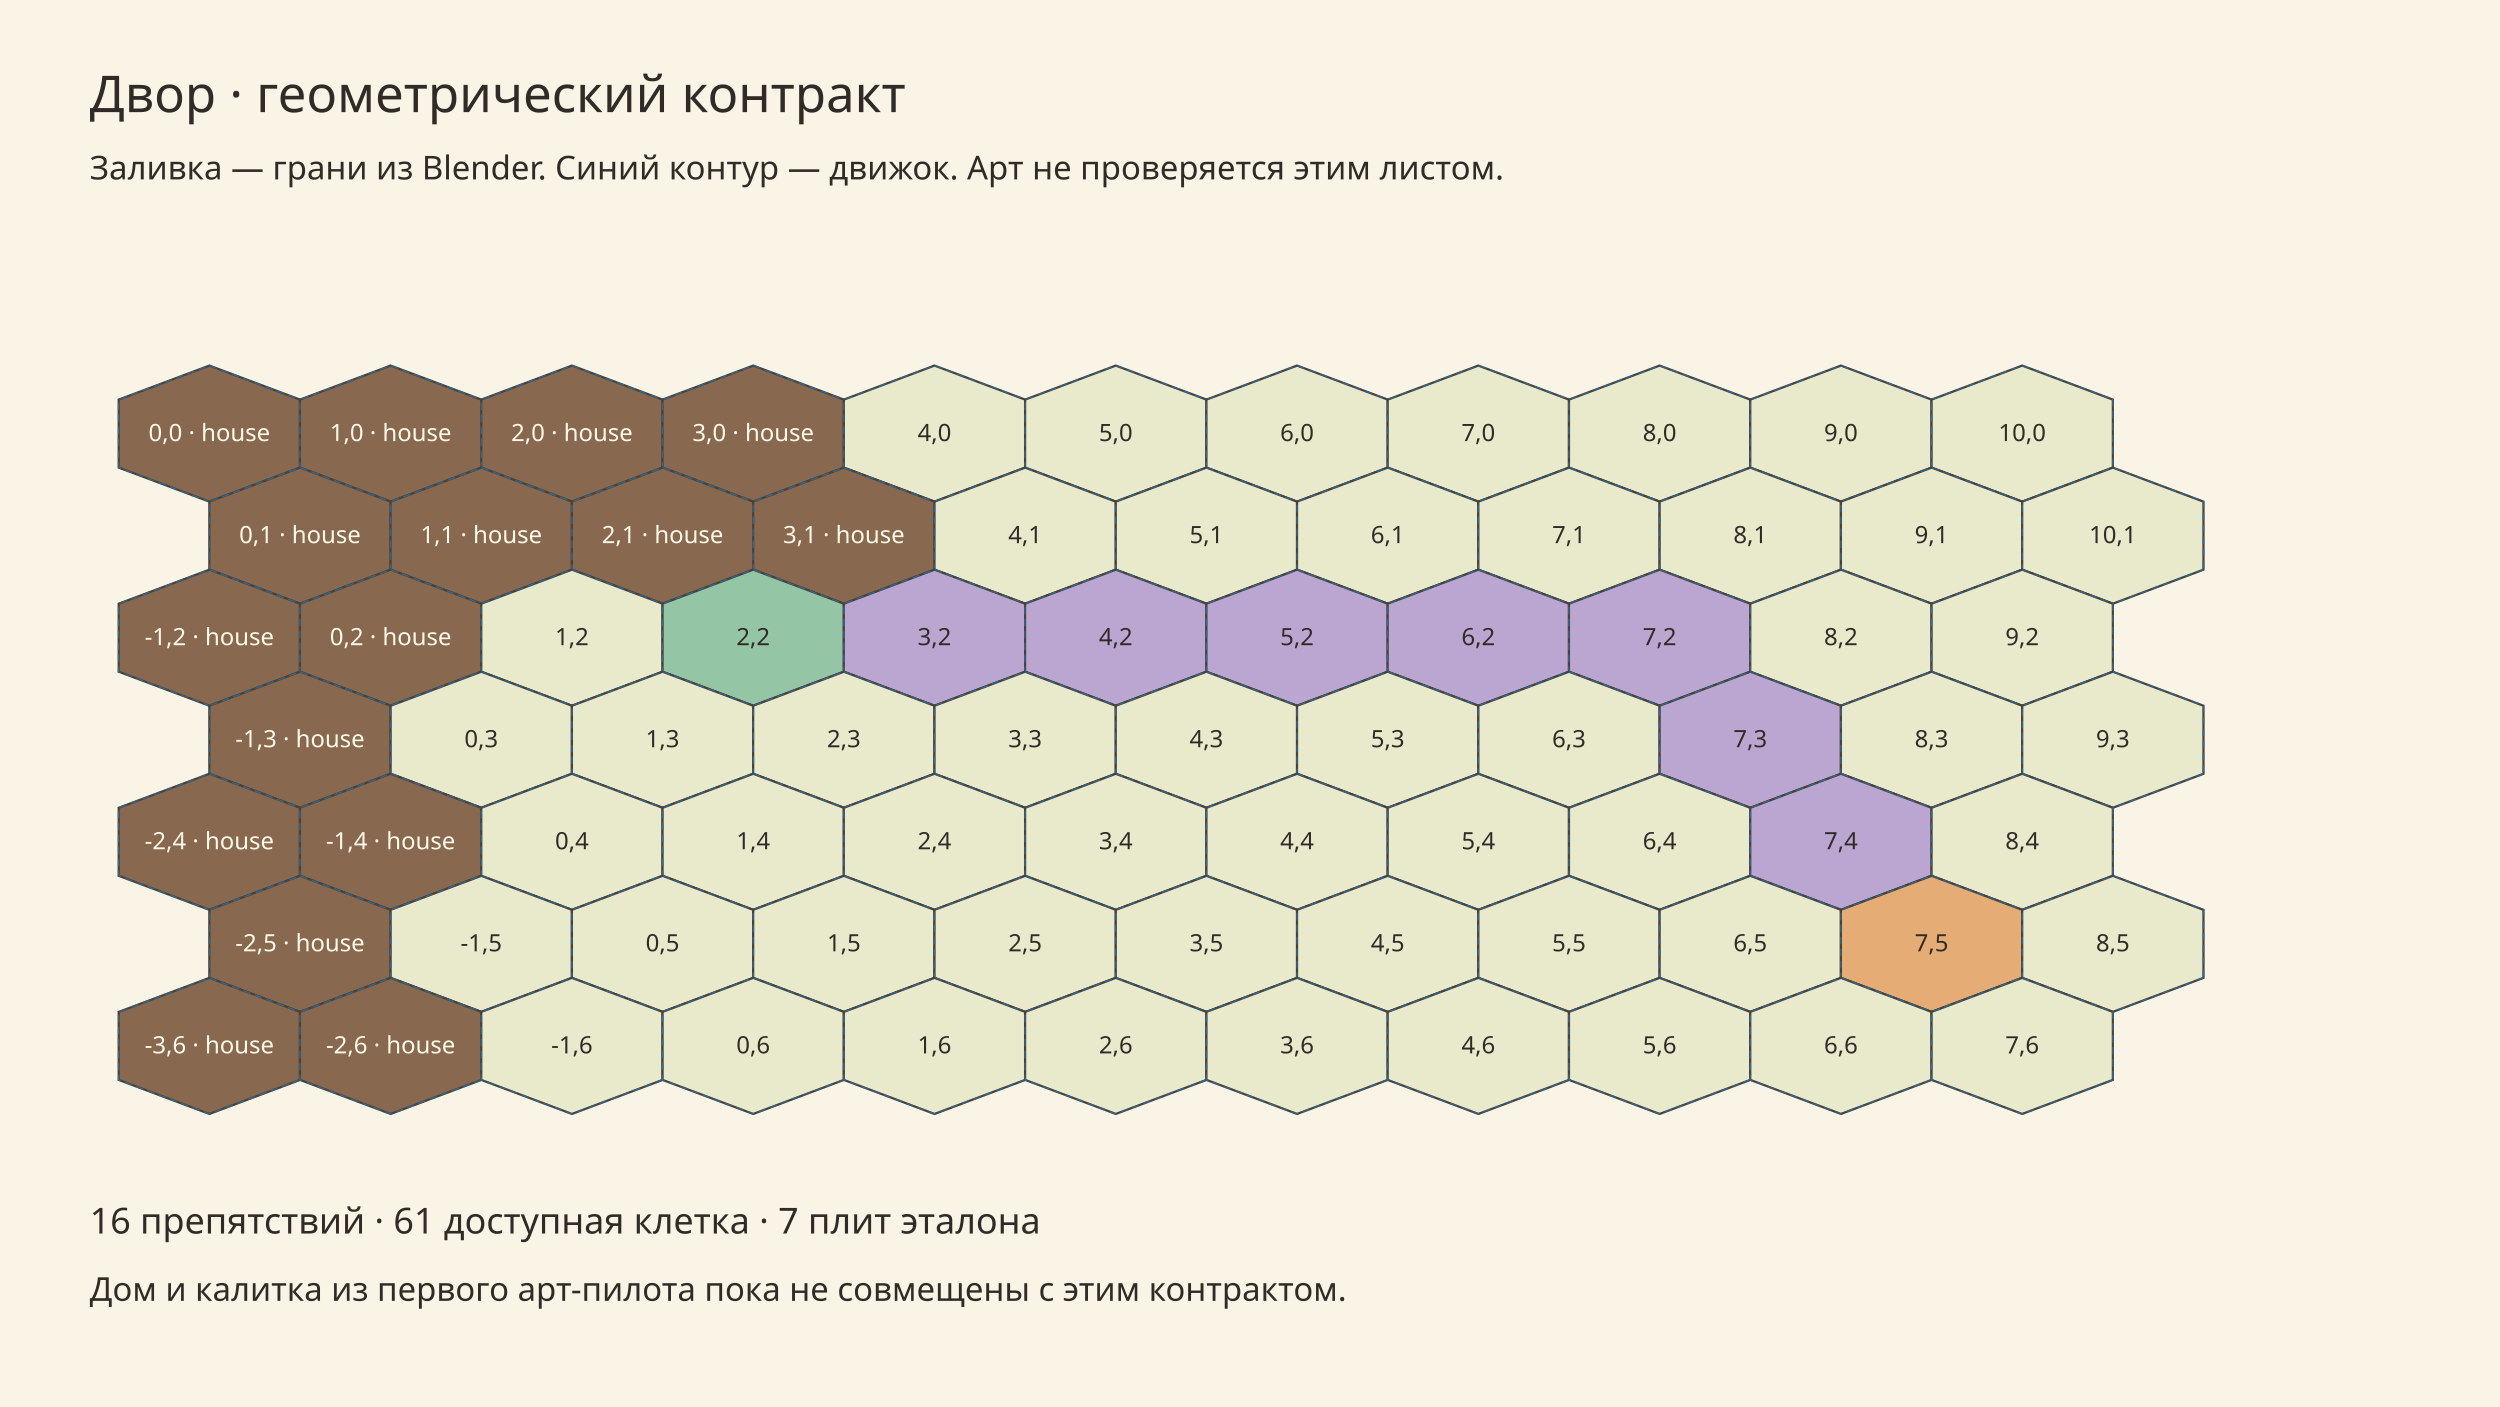
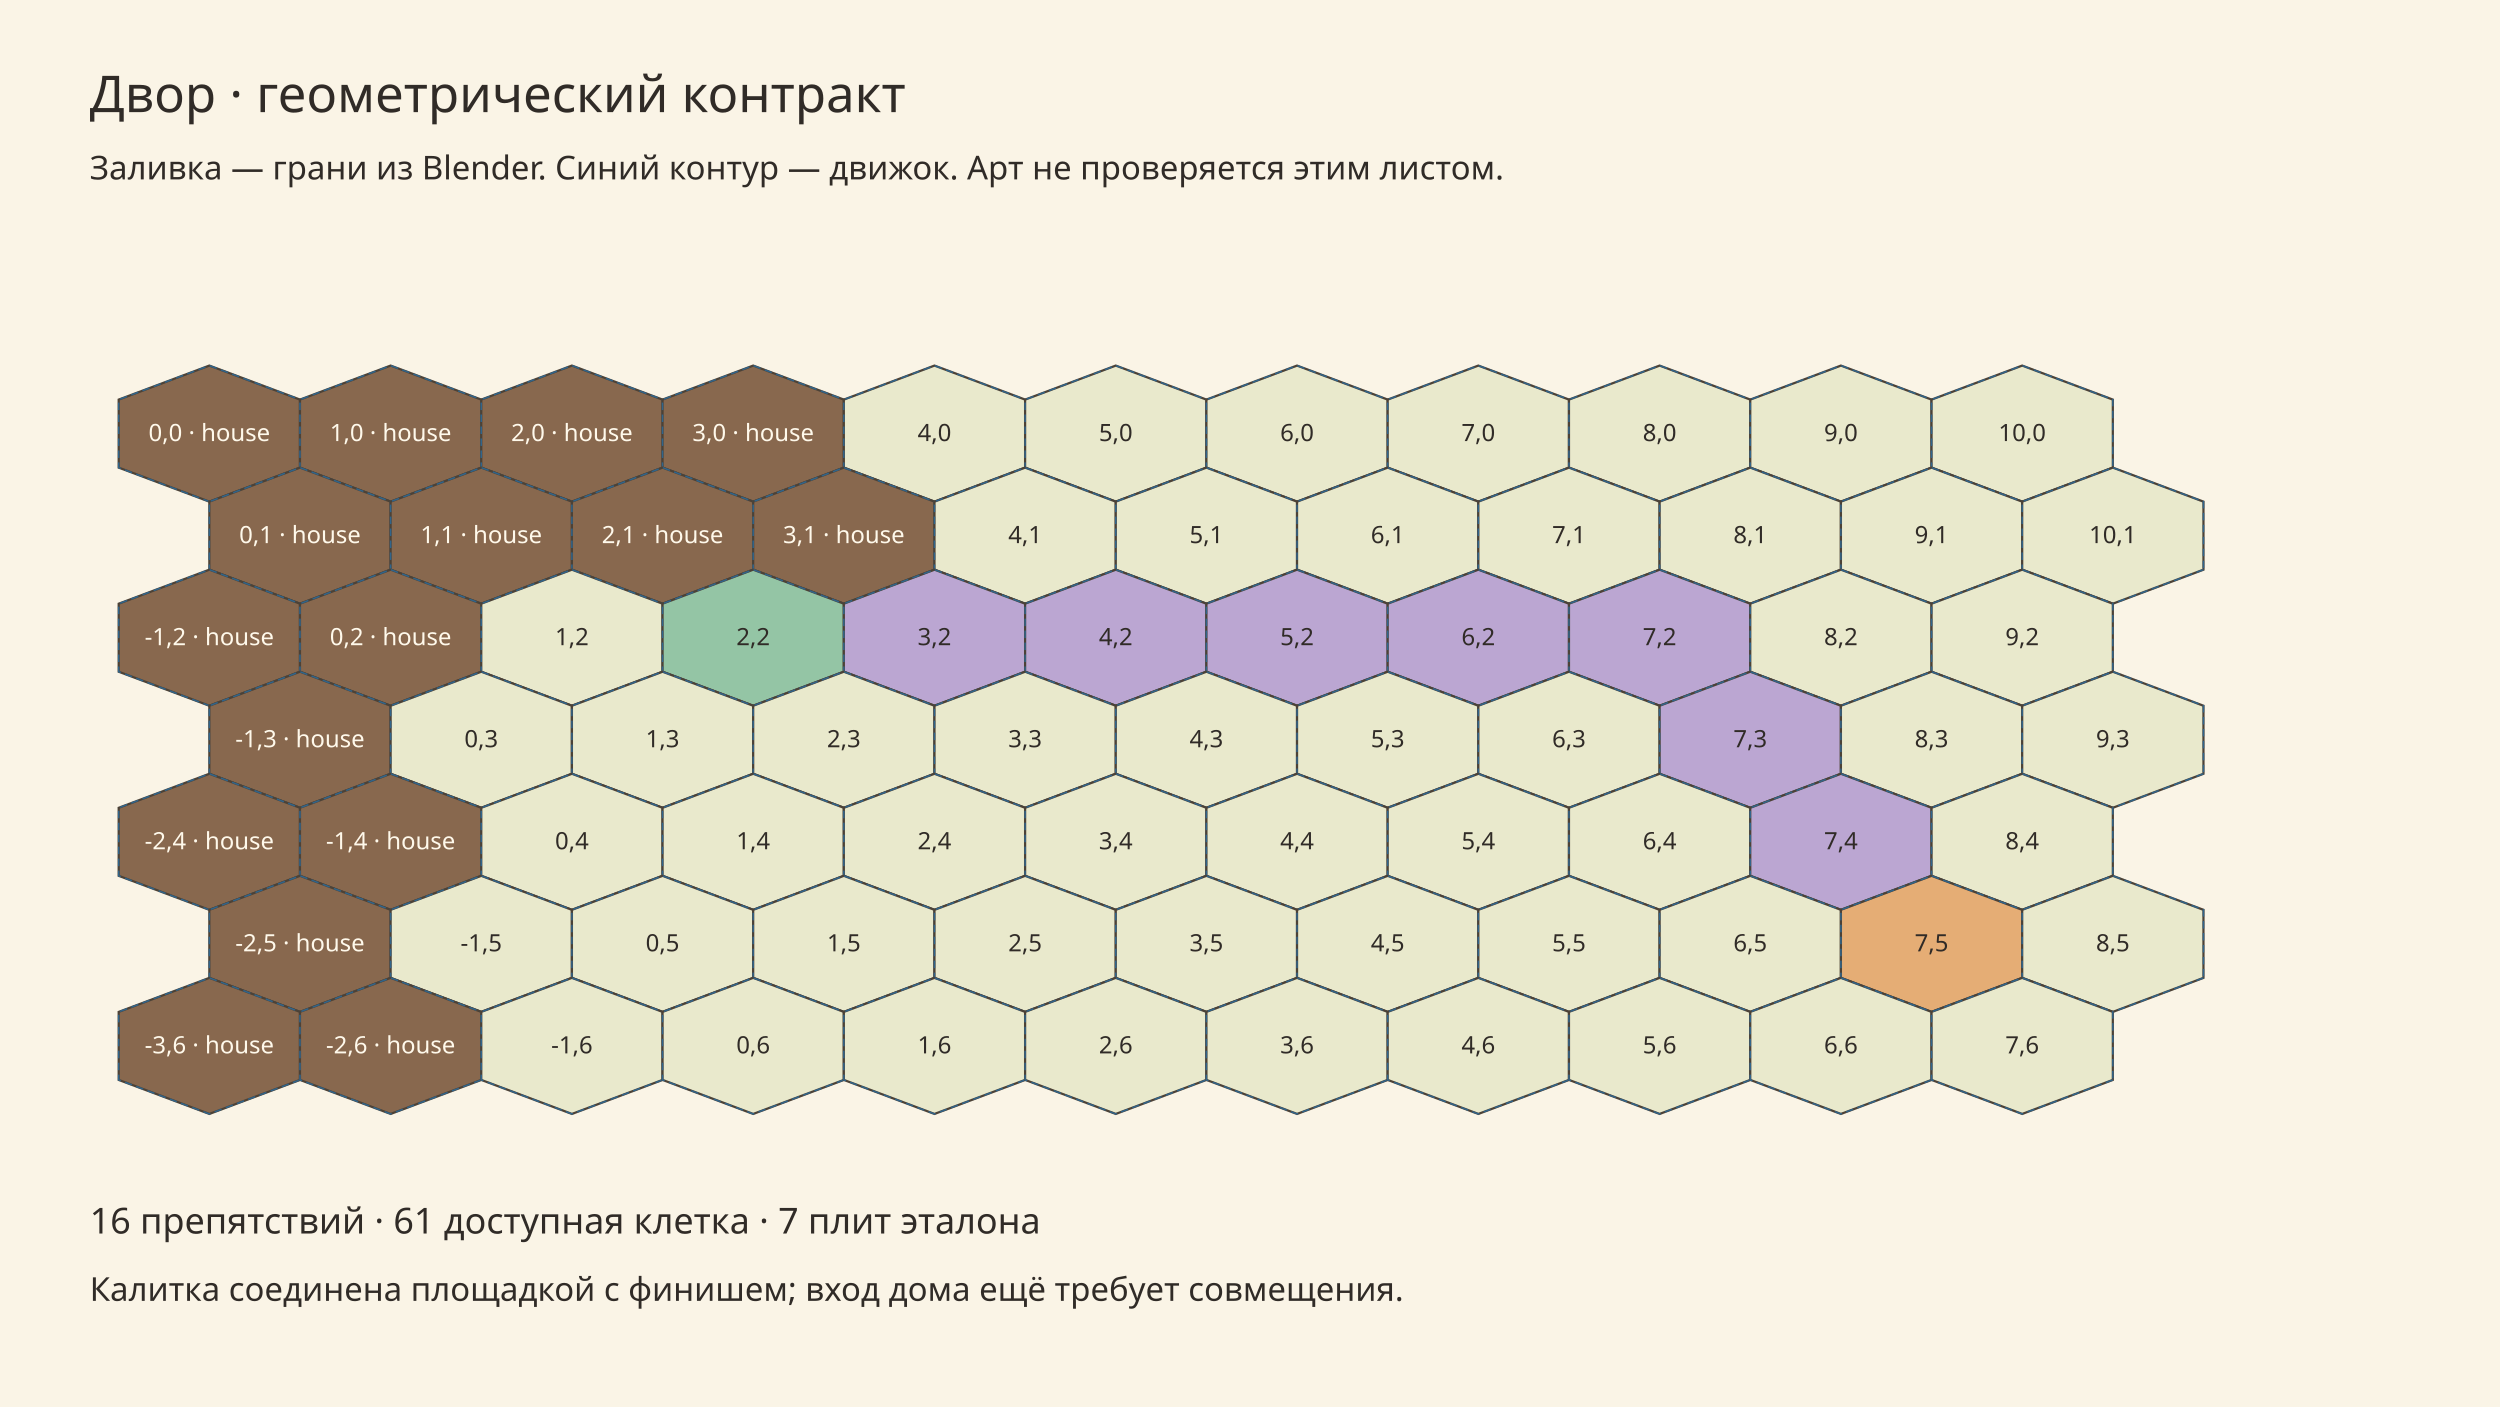
<svg xmlns="http://www.w3.org/2000/svg" viewBox="0 0 1672 941">
  <rect width="100%" height="100%" fill="#faf4e6" />
  <g font-family="sans-serif" fill="#302b27">
    <text x="60" y="75" font-size="34">Двор · геометрический контракт</text>
    <text x="60" y="120" font-size="22">Заливка — грани из Blender. Синий контур — движок. Арт не проверяется этим листом.</text>
    <polygon points="200.622,267.25 140,244.5 79.378,267.25 79.378,312.75 140,335.5 200.622,312.75" fill="#88684e" stroke="#4c4237" stroke-width="1.5" />
    <polygon points="200.622,312.75 140,335.5 79.378,312.75 79.378,267.25 140,244.5 200.622,267.25" fill="none" stroke="#31658b" stroke-width="1" stroke-dasharray="5 3" />
    <text x="140" y="295" text-anchor="middle" font-size="16" fill="#fff9eb">0,0 · house</text>
    <polygon points="321.865,267.25 261.244,244.5 200.622,267.25 200.622,312.75 261.244,335.5 321.865,312.75" fill="#88684e" stroke="#4c4237" stroke-width="1.5" />
    <polygon points="321.865,312.75 261.244,335.5 200.622,312.75 200.622,267.25 261.244,244.5 321.865,267.25" fill="none" stroke="#31658b" stroke-width="1" stroke-dasharray="5 3" />
    <text x="261.244" y="295" text-anchor="middle" font-size="16" fill="#fff9eb">1,0 · house</text>
    <polygon points="443.109,267.25 382.487,244.5 321.865,267.25 321.865,312.75 382.487,335.5 443.109,312.75" fill="#88684e" stroke="#4c4237" stroke-width="1.5" />
    <polygon points="443.109,312.75 382.487,335.5 321.865,312.75 321.865,267.25 382.487,244.5 443.109,267.25" fill="none" stroke="#31658b" stroke-width="1" stroke-dasharray="5 3" />
    <text x="382.487" y="295" text-anchor="middle" font-size="16" fill="#fff9eb">2,0 · house</text>
    <polygon points="564.352,267.25 503.731,244.5 443.109,267.25 443.109,312.75 503.731,335.5 564.352,312.75" fill="#88684e" stroke="#4c4237" stroke-width="1.5" />
    <polygon points="564.352,312.75 503.731,335.5 443.109,312.75 443.109,267.25 503.731,244.5 564.352,267.25" fill="none" stroke="#31658b" stroke-width="1" stroke-dasharray="5 3" />
    <text x="503.731" y="295" text-anchor="middle" font-size="16" fill="#fff9eb">3,0 · house</text>
    <polygon points="685.596,267.25 624.974,244.5 564.352,267.25 564.352,312.75 624.974,335.5 685.596,312.75" fill="#e9e9cc" stroke="#4c4237" stroke-width="1.5" />
    <polygon points="685.596,312.75 624.974,335.5 564.352,312.75 564.352,267.25 624.974,244.5 685.596,267.25" fill="none" stroke="#31658b" stroke-width="1" stroke-dasharray="5 3" />
    <text x="624.974" y="295" text-anchor="middle" font-size="16">4,0</text>
    <polygon points="806.84,267.25 746.218,244.5 685.596,267.25 685.596,312.75 746.218,335.5 806.84,312.75" fill="#e9e9cc" stroke="#4c4237" stroke-width="1.5" />
    <polygon points="806.84,312.75 746.218,335.5 685.596,312.75 685.596,267.25 746.218,244.5 806.84,267.25" fill="none" stroke="#31658b" stroke-width="1" stroke-dasharray="5 3" />
    <text x="746.218" y="295" text-anchor="middle" font-size="16">5,0</text>
    <polygon points="928.083,267.25 867.461,244.5 806.84,267.25 806.84,312.75 867.461,335.5 928.083,312.75" fill="#e9e9cc" stroke="#4c4237" stroke-width="1.5" />
    <polygon points="928.083,312.75 867.461,335.5 806.84,312.75 806.84,267.25 867.461,244.5 928.083,267.25" fill="none" stroke="#31658b" stroke-width="1" stroke-dasharray="5 3" />
    <text x="867.461" y="295" text-anchor="middle" font-size="16">6,0</text>
    <polygon points="1049.327,267.25 988.705,244.5 928.083,267.25 928.083,312.75 988.705,335.5 1049.327,312.75" fill="#e9e9cc" stroke="#4c4237" stroke-width="1.5" />
    <polygon points="1049.327,312.75 988.705,335.5 928.083,312.75 928.083,267.25 988.705,244.5 1049.327,267.25" fill="none" stroke="#31658b" stroke-width="1" stroke-dasharray="5 3" />
    <text x="988.705" y="295" text-anchor="middle" font-size="16">7,0</text>
    <polygon points="1170.57,267.25 1109.948,244.5 1049.327,267.25 1049.327,312.75 1109.948,335.5 1170.57,312.75" fill="#e9e9cc" stroke="#4c4237" stroke-width="1.5" />
    <polygon points="1170.57,312.75 1109.948,335.5 1049.327,312.75 1049.327,267.25 1109.948,244.5 1170.57,267.25" fill="none" stroke="#31658b" stroke-width="1" stroke-dasharray="5 3" />
    <text x="1109.948" y="295" text-anchor="middle" font-size="16">8,0</text>
    <polygon points="1291.814,267.25 1231.192,244.5 1170.57,267.25 1170.57,312.75 1231.192,335.5 1291.814,312.75" fill="#e9e9cc" stroke="#4c4237" stroke-width="1.5" />
    <polygon points="1291.814,312.75 1231.192,335.5 1170.57,312.75 1170.57,267.25 1231.192,244.5 1291.814,267.25" fill="none" stroke="#31658b" stroke-width="1" stroke-dasharray="5 3" />
    <text x="1231.192" y="295" text-anchor="middle" font-size="16">9,0</text>
    <polygon points="1413.057,267.25 1352.436,244.5 1291.814,267.25 1291.814,312.75 1352.436,335.5 1413.057,312.75" fill="#e9e9cc" stroke="#4c4237" stroke-width="1.5" />
    <polygon points="1413.057,312.75 1352.436,335.5 1291.814,312.75 1291.814,267.25 1352.436,244.5 1413.057,267.25" fill="none" stroke="#31658b" stroke-width="1" stroke-dasharray="5 3" />
    <text x="1352.436" y="295" text-anchor="middle" font-size="16">10,0</text>
    <polygon points="261.244,335.5 200.622,312.75 140,335.5 140,381 200.622,403.75 261.244,381" fill="#88684e" stroke="#4c4237" stroke-width="1.5" />
    <polygon points="261.244,381 200.622,403.75 140,381 140,335.5 200.622,312.75 261.244,335.5" fill="none" stroke="#31658b" stroke-width="1" stroke-dasharray="5 3" />
    <text x="200.622" y="363.25" text-anchor="middle" font-size="16" fill="#fff9eb">0,1 · house</text>
    <polygon points="382.487,335.5 321.865,312.75 261.244,335.5 261.244,381 321.865,403.75 382.487,381" fill="#88684e" stroke="#4c4237" stroke-width="1.5" />
    <polygon points="382.487,381 321.865,403.75 261.244,381 261.244,335.5 321.865,312.75 382.487,335.5" fill="none" stroke="#31658b" stroke-width="1" stroke-dasharray="5 3" />
    <text x="321.865" y="363.25" text-anchor="middle" font-size="16" fill="#fff9eb">1,1 · house</text>
    <polygon points="503.731,335.5 443.109,312.75 382.487,335.5 382.487,381 443.109,403.75 503.731,381" fill="#88684e" stroke="#4c4237" stroke-width="1.5" />
    <polygon points="503.731,381 443.109,403.75 382.487,381 382.487,335.5 443.109,312.75 503.731,335.5" fill="none" stroke="#31658b" stroke-width="1" stroke-dasharray="5 3" />
    <text x="443.109" y="363.25" text-anchor="middle" font-size="16" fill="#fff9eb">2,1 · house</text>
    <polygon points="624.974,335.5 564.352,312.75 503.731,335.5 503.731,381 564.352,403.75 624.974,381" fill="#88684e" stroke="#4c4237" stroke-width="1.5" />
    <polygon points="624.974,381 564.352,403.75 503.731,381 503.731,335.5 564.352,312.75 624.974,335.5" fill="none" stroke="#31658b" stroke-width="1" stroke-dasharray="5 3" />
    <text x="564.352" y="363.25" text-anchor="middle" font-size="16" fill="#fff9eb">3,1 · house</text>
    <polygon points="746.218,335.5 685.596,312.75 624.974,335.5 624.974,381 685.596,403.75 746.218,381" fill="#e9e9cc" stroke="#4c4237" stroke-width="1.5" />
    <polygon points="746.218,381 685.596,403.75 624.974,381 624.974,335.5 685.596,312.75 746.218,335.5" fill="none" stroke="#31658b" stroke-width="1" stroke-dasharray="5 3" />
    <text x="685.596" y="363.25" text-anchor="middle" font-size="16">4,1</text>
    <polygon points="867.461,335.5 806.84,312.75 746.218,335.5 746.218,381 806.84,403.75 867.461,381" fill="#e9e9cc" stroke="#4c4237" stroke-width="1.5" />
    <polygon points="867.461,381 806.84,403.75 746.218,381 746.218,335.5 806.84,312.75 867.461,335.5" fill="none" stroke="#31658b" stroke-width="1" stroke-dasharray="5 3" />
    <text x="806.84" y="363.25" text-anchor="middle" font-size="16">5,1</text>
    <polygon points="988.705,335.5 928.083,312.75 867.461,335.5 867.461,381 928.083,403.75 988.705,381" fill="#e9e9cc" stroke="#4c4237" stroke-width="1.5" />
    <polygon points="988.705,381 928.083,403.75 867.461,381 867.461,335.5 928.083,312.75 988.705,335.5" fill="none" stroke="#31658b" stroke-width="1" stroke-dasharray="5 3" />
    <text x="928.083" y="363.25" text-anchor="middle" font-size="16">6,1</text>
    <polygon points="1109.948,335.5 1049.327,312.75 988.705,335.5 988.705,381 1049.327,403.75 1109.948,381" fill="#e9e9cc" stroke="#4c4237" stroke-width="1.5" />
    <polygon points="1109.948,381 1049.327,403.75 988.705,381 988.705,335.5 1049.327,312.75 1109.948,335.5" fill="none" stroke="#31658b" stroke-width="1" stroke-dasharray="5 3" />
    <text x="1049.327" y="363.25" text-anchor="middle" font-size="16">7,1</text>
    <polygon points="1231.192,335.5 1170.57,312.75 1109.948,335.5 1109.948,381 1170.57,403.75 1231.192,381" fill="#e9e9cc" stroke="#4c4237" stroke-width="1.5" />
    <polygon points="1231.192,381 1170.57,403.75 1109.948,381 1109.948,335.5 1170.57,312.75 1231.192,335.5" fill="none" stroke="#31658b" stroke-width="1" stroke-dasharray="5 3" />
    <text x="1170.57" y="363.25" text-anchor="middle" font-size="16">8,1</text>
    <polygon points="1352.436,335.5 1291.814,312.75 1231.192,335.5 1231.192,381 1291.814,403.75 1352.436,381" fill="#e9e9cc" stroke="#4c4237" stroke-width="1.5" />
    <polygon points="1352.436,381 1291.814,403.75 1231.192,381 1231.192,335.5 1291.814,312.75 1352.436,335.5" fill="none" stroke="#31658b" stroke-width="1" stroke-dasharray="5 3" />
    <text x="1291.814" y="363.25" text-anchor="middle" font-size="16">9,1</text>
    <polygon points="1473.679,335.5 1413.057,312.75 1352.436,335.5 1352.436,381 1413.057,403.75 1473.679,381" fill="#e9e9cc" stroke="#4c4237" stroke-width="1.5" />
    <polygon points="1473.679,381 1413.057,403.75 1352.436,381 1352.436,335.5 1413.057,312.75 1473.679,335.5" fill="none" stroke="#31658b" stroke-width="1" stroke-dasharray="5 3" />
    <text x="1413.057" y="363.25" text-anchor="middle" font-size="16">10,1</text>
    <polygon points="200.622,403.75 140,381 79.378,403.75 79.378,449.25 140,472 200.622,449.25" fill="#88684e" stroke="#4c4237" stroke-width="1.5" />
    <polygon points="200.622,449.25 140,472 79.378,449.25 79.378,403.75 140,381 200.622,403.75" fill="none" stroke="#31658b" stroke-width="1" stroke-dasharray="5 3" />
    <text x="140" y="431.5" text-anchor="middle" font-size="16" fill="#fff9eb">-1,2 · house</text>
    <polygon points="321.865,403.75 261.244,381 200.622,403.75 200.622,449.25 261.244,472 321.865,449.25" fill="#88684e" stroke="#4c4237" stroke-width="1.5" />
    <polygon points="321.865,449.25 261.244,472 200.622,449.25 200.622,403.75 261.244,381 321.865,403.75" fill="none" stroke="#31658b" stroke-width="1" stroke-dasharray="5 3" />
    <text x="261.244" y="431.5" text-anchor="middle" font-size="16" fill="#fff9eb">0,2 · house</text>
    <polygon points="443.109,403.75 382.487,381 321.865,403.75 321.865,449.25 382.487,472 443.109,449.25" fill="#e9e9cc" stroke="#4c4237" stroke-width="1.5" />
    <polygon points="443.109,449.25 382.487,472 321.865,449.25 321.865,403.75 382.487,381 443.109,403.75" fill="none" stroke="#31658b" stroke-width="1" stroke-dasharray="5 3" />
    <text x="382.487" y="431.5" text-anchor="middle" font-size="16">1,2</text>
    <polygon points="564.352,403.75 503.731,381 443.109,403.75 443.109,449.25 503.731,472 564.352,449.25" fill="#94c5a5" stroke="#4c4237" stroke-width="1.5" />
    <polygon points="564.352,449.25 503.731,472 443.109,449.25 443.109,403.75 503.731,381 564.352,403.75" fill="none" stroke="#31658b" stroke-width="1" stroke-dasharray="5 3" />
    <text x="503.731" y="431.5" text-anchor="middle" font-size="16">2,2</text>
    <polygon points="685.596,403.75 624.974,381 564.352,403.75 564.352,449.25 624.974,472 685.596,449.25" fill="#bba6d2" stroke="#4c4237" stroke-width="1.5" />
    <polygon points="685.596,449.25 624.974,472 564.352,449.25 564.352,403.75 624.974,381 685.596,403.75" fill="none" stroke="#31658b" stroke-width="1" stroke-dasharray="5 3" />
    <text x="624.974" y="431.5" text-anchor="middle" font-size="16">3,2</text>
    <polygon points="806.84,403.75 746.218,381 685.596,403.75 685.596,449.25 746.218,472 806.84,449.25" fill="#bba6d2" stroke="#4c4237" stroke-width="1.5" />
    <polygon points="806.84,449.25 746.218,472 685.596,449.25 685.596,403.75 746.218,381 806.84,403.75" fill="none" stroke="#31658b" stroke-width="1" stroke-dasharray="5 3" />
    <text x="746.218" y="431.5" text-anchor="middle" font-size="16">4,2</text>
    <polygon points="928.083,403.75 867.461,381 806.84,403.75 806.84,449.25 867.461,472 928.083,449.25" fill="#bba6d2" stroke="#4c4237" stroke-width="1.5" />
    <polygon points="928.083,449.25 867.461,472 806.84,449.25 806.84,403.75 867.461,381 928.083,403.75" fill="none" stroke="#31658b" stroke-width="1" stroke-dasharray="5 3" />
    <text x="867.461" y="431.5" text-anchor="middle" font-size="16">5,2</text>
    <polygon points="1049.327,403.75 988.705,381 928.083,403.75 928.083,449.25 988.705,472 1049.327,449.25" fill="#bba6d2" stroke="#4c4237" stroke-width="1.5" />
    <polygon points="1049.327,449.25 988.705,472 928.083,449.25 928.083,403.75 988.705,381 1049.327,403.75" fill="none" stroke="#31658b" stroke-width="1" stroke-dasharray="5 3" />
    <text x="988.705" y="431.5" text-anchor="middle" font-size="16">6,2</text>
    <polygon points="1170.57,403.75 1109.948,381 1049.327,403.75 1049.327,449.25 1109.948,472 1170.57,449.25" fill="#bba6d2" stroke="#4c4237" stroke-width="1.5" />
    <polygon points="1170.57,449.25 1109.948,472 1049.327,449.25 1049.327,403.75 1109.948,381 1170.57,403.75" fill="none" stroke="#31658b" stroke-width="1" stroke-dasharray="5 3" />
    <text x="1109.948" y="431.5" text-anchor="middle" font-size="16">7,2</text>
    <polygon points="1291.814,403.75 1231.192,381 1170.57,403.75 1170.57,449.25 1231.192,472 1291.814,449.25" fill="#e9e9cc" stroke="#4c4237" stroke-width="1.5" />
    <polygon points="1291.814,449.25 1231.192,472 1170.57,449.25 1170.57,403.75 1231.192,381 1291.814,403.75" fill="none" stroke="#31658b" stroke-width="1" stroke-dasharray="5 3" />
    <text x="1231.192" y="431.5" text-anchor="middle" font-size="16">8,2</text>
    <polygon points="1413.057,403.75 1352.436,381 1291.814,403.75 1291.814,449.25 1352.436,472 1413.057,449.25" fill="#e9e9cc" stroke="#4c4237" stroke-width="1.5" />
    <polygon points="1413.057,449.25 1352.436,472 1291.814,449.25 1291.814,403.75 1352.436,381 1413.057,403.75" fill="none" stroke="#31658b" stroke-width="1" stroke-dasharray="5 3" />
    <text x="1352.436" y="431.5" text-anchor="middle" font-size="16">9,2</text>
    <polygon points="261.244,472 200.622,449.25 140,472 140,517.5 200.622,540.25 261.244,517.5" fill="#88684e" stroke="#4c4237" stroke-width="1.5" />
    <polygon points="261.244,517.5 200.622,540.25 140,517.5 140,472 200.622,449.25 261.244,472" fill="none" stroke="#31658b" stroke-width="1" stroke-dasharray="5 3" />
    <text x="200.622" y="499.75" text-anchor="middle" font-size="16" fill="#fff9eb">-1,3 · house</text>
    <polygon points="382.487,472 321.865,449.25 261.244,472 261.244,517.5 321.865,540.25 382.487,517.5" fill="#e9e9cc" stroke="#4c4237" stroke-width="1.5" />
    <polygon points="382.487,517.5 321.865,540.25 261.244,517.5 261.244,472 321.865,449.25 382.487,472" fill="none" stroke="#31658b" stroke-width="1" stroke-dasharray="5 3" />
    <text x="321.865" y="499.75" text-anchor="middle" font-size="16">0,3</text>
    <polygon points="503.731,472 443.109,449.25 382.487,472 382.487,517.5 443.109,540.25 503.731,517.5" fill="#e9e9cc" stroke="#4c4237" stroke-width="1.5" />
    <polygon points="503.731,517.5 443.109,540.25 382.487,517.5 382.487,472 443.109,449.25 503.731,472" fill="none" stroke="#31658b" stroke-width="1" stroke-dasharray="5 3" />
    <text x="443.109" y="499.75" text-anchor="middle" font-size="16">1,3</text>
    <polygon points="624.974,472 564.352,449.25 503.731,472 503.731,517.5 564.352,540.25 624.974,517.5" fill="#e9e9cc" stroke="#4c4237" stroke-width="1.5" />
    <polygon points="624.974,517.5 564.352,540.25 503.731,517.5 503.731,472 564.352,449.25 624.974,472" fill="none" stroke="#31658b" stroke-width="1" stroke-dasharray="5 3" />
    <text x="564.352" y="499.75" text-anchor="middle" font-size="16">2,3</text>
    <polygon points="746.218,472 685.596,449.25 624.974,472 624.974,517.5 685.596,540.25 746.218,517.5" fill="#e9e9cc" stroke="#4c4237" stroke-width="1.5" />
    <polygon points="746.218,517.5 685.596,540.25 624.974,517.5 624.974,472 685.596,449.25 746.218,472" fill="none" stroke="#31658b" stroke-width="1" stroke-dasharray="5 3" />
    <text x="685.596" y="499.75" text-anchor="middle" font-size="16">3,3</text>
    <polygon points="867.461,472 806.84,449.25 746.218,472 746.218,517.5 806.84,540.25 867.461,517.5" fill="#e9e9cc" stroke="#4c4237" stroke-width="1.5" />
    <polygon points="867.461,517.5 806.84,540.25 746.218,517.5 746.218,472 806.84,449.25 867.461,472" fill="none" stroke="#31658b" stroke-width="1" stroke-dasharray="5 3" />
    <text x="806.84" y="499.75" text-anchor="middle" font-size="16">4,3</text>
    <polygon points="988.705,472 928.083,449.25 867.461,472 867.461,517.5 928.083,540.25 988.705,517.5" fill="#e9e9cc" stroke="#4c4237" stroke-width="1.5" />
    <polygon points="988.705,517.5 928.083,540.25 867.461,517.5 867.461,472 928.083,449.25 988.705,472" fill="none" stroke="#31658b" stroke-width="1" stroke-dasharray="5 3" />
    <text x="928.083" y="499.75" text-anchor="middle" font-size="16">5,3</text>
    <polygon points="1109.948,472 1049.327,449.25 988.705,472 988.705,517.5 1049.327,540.25 1109.948,517.5" fill="#e9e9cc" stroke="#4c4237" stroke-width="1.5" />
    <polygon points="1109.948,517.5 1049.327,540.25 988.705,517.5 988.705,472 1049.327,449.25 1109.948,472" fill="none" stroke="#31658b" stroke-width="1" stroke-dasharray="5 3" />
    <text x="1049.327" y="499.75" text-anchor="middle" font-size="16">6,3</text>
    <polygon points="1231.192,472 1170.57,449.25 1109.948,472 1109.948,517.5 1170.57,540.25 1231.192,517.5" fill="#bba6d2" stroke="#4c4237" stroke-width="1.5" />
    <polygon points="1231.192,517.5 1170.57,540.25 1109.948,517.5 1109.948,472 1170.57,449.25 1231.192,472" fill="none" stroke="#31658b" stroke-width="1" stroke-dasharray="5 3" />
    <text x="1170.57" y="499.75" text-anchor="middle" font-size="16">7,3</text>
    <polygon points="1352.436,472 1291.814,449.25 1231.192,472 1231.192,517.5 1291.814,540.25 1352.436,517.5" fill="#e9e9cc" stroke="#4c4237" stroke-width="1.5" />
    <polygon points="1352.436,517.5 1291.814,540.25 1231.192,517.5 1231.192,472 1291.814,449.25 1352.436,472" fill="none" stroke="#31658b" stroke-width="1" stroke-dasharray="5 3" />
    <text x="1291.814" y="499.75" text-anchor="middle" font-size="16">8,3</text>
    <polygon points="1473.679,472 1413.057,449.25 1352.436,472 1352.436,517.5 1413.057,540.25 1473.679,517.5" fill="#e9e9cc" stroke="#4c4237" stroke-width="1.5" />
    <polygon points="1473.679,517.5 1413.057,540.25 1352.436,517.5 1352.436,472 1413.057,449.25 1473.679,472" fill="none" stroke="#31658b" stroke-width="1" stroke-dasharray="5 3" />
    <text x="1413.057" y="499.75" text-anchor="middle" font-size="16">9,3</text>
    <polygon points="200.622,540.25 140,517.5 79.378,540.25 79.378,585.75 140,608.5 200.622,585.75" fill="#88684e" stroke="#4c4237" stroke-width="1.5" />
    <polygon points="200.622,585.75 140,608.5 79.378,585.75 79.378,540.25 140,517.5 200.622,540.25" fill="none" stroke="#31658b" stroke-width="1" stroke-dasharray="5 3" />
    <text x="140" y="568" text-anchor="middle" font-size="16" fill="#fff9eb">-2,4 · house</text>
    <polygon points="321.865,540.25 261.244,517.5 200.622,540.25 200.622,585.75 261.244,608.5 321.865,585.75" fill="#88684e" stroke="#4c4237" stroke-width="1.5" />
    <polygon points="321.865,585.75 261.244,608.5 200.622,585.75 200.622,540.25 261.244,517.5 321.865,540.25" fill="none" stroke="#31658b" stroke-width="1" stroke-dasharray="5 3" />
    <text x="261.244" y="568" text-anchor="middle" font-size="16" fill="#fff9eb">-1,4 · house</text>
    <polygon points="443.109,540.25 382.487,517.5 321.865,540.25 321.865,585.75 382.487,608.5 443.109,585.75" fill="#e9e9cc" stroke="#4c4237" stroke-width="1.5" />
    <polygon points="443.109,585.75 382.487,608.5 321.865,585.75 321.865,540.25 382.487,517.5 443.109,540.25" fill="none" stroke="#31658b" stroke-width="1" stroke-dasharray="5 3" />
    <text x="382.487" y="568" text-anchor="middle" font-size="16">0,4</text>
    <polygon points="564.352,540.25 503.731,517.5 443.109,540.25 443.109,585.75 503.731,608.5 564.352,585.75" fill="#e9e9cc" stroke="#4c4237" stroke-width="1.5" />
    <polygon points="564.352,585.75 503.731,608.5 443.109,585.75 443.109,540.25 503.731,517.5 564.352,540.25" fill="none" stroke="#31658b" stroke-width="1" stroke-dasharray="5 3" />
    <text x="503.731" y="568" text-anchor="middle" font-size="16">1,4</text>
    <polygon points="685.596,540.25 624.974,517.5 564.352,540.25 564.352,585.75 624.974,608.5 685.596,585.75" fill="#e9e9cc" stroke="#4c4237" stroke-width="1.5" />
    <polygon points="685.596,585.75 624.974,608.5 564.352,585.75 564.352,540.25 624.974,517.5 685.596,540.25" fill="none" stroke="#31658b" stroke-width="1" stroke-dasharray="5 3" />
    <text x="624.974" y="568" text-anchor="middle" font-size="16">2,4</text>
    <polygon points="806.84,540.25 746.218,517.5 685.596,540.25 685.596,585.75 746.218,608.5 806.84,585.75" fill="#e9e9cc" stroke="#4c4237" stroke-width="1.5" />
    <polygon points="806.84,585.75 746.218,608.5 685.596,585.75 685.596,540.25 746.218,517.5 806.84,540.25" fill="none" stroke="#31658b" stroke-width="1" stroke-dasharray="5 3" />
    <text x="746.218" y="568" text-anchor="middle" font-size="16">3,4</text>
    <polygon points="928.083,540.25 867.461,517.5 806.84,540.25 806.84,585.75 867.461,608.5 928.083,585.75" fill="#e9e9cc" stroke="#4c4237" stroke-width="1.5" />
    <polygon points="928.083,585.75 867.461,608.5 806.84,585.75 806.84,540.25 867.461,517.5 928.083,540.25" fill="none" stroke="#31658b" stroke-width="1" stroke-dasharray="5 3" />
    <text x="867.461" y="568" text-anchor="middle" font-size="16">4,4</text>
    <polygon points="1049.327,540.25 988.705,517.5 928.083,540.25 928.083,585.75 988.705,608.5 1049.327,585.75" fill="#e9e9cc" stroke="#4c4237" stroke-width="1.5" />
    <polygon points="1049.327,585.75 988.705,608.5 928.083,585.75 928.083,540.25 988.705,517.5 1049.327,540.25" fill="none" stroke="#31658b" stroke-width="1" stroke-dasharray="5 3" />
    <text x="988.705" y="568" text-anchor="middle" font-size="16">5,4</text>
    <polygon points="1170.57,540.25 1109.948,517.5 1049.327,540.25 1049.327,585.75 1109.948,608.5 1170.57,585.75" fill="#e9e9cc" stroke="#4c4237" stroke-width="1.5" />
    <polygon points="1170.57,585.75 1109.948,608.5 1049.327,585.75 1049.327,540.25 1109.948,517.5 1170.57,540.25" fill="none" stroke="#31658b" stroke-width="1" stroke-dasharray="5 3" />
    <text x="1109.948" y="568" text-anchor="middle" font-size="16">6,4</text>
    <polygon points="1291.814,540.25 1231.192,517.5 1170.57,540.25 1170.57,585.75 1231.192,608.5 1291.814,585.75" fill="#bba6d2" stroke="#4c4237" stroke-width="1.5" />
    <polygon points="1291.814,585.75 1231.192,608.5 1170.57,585.75 1170.57,540.25 1231.192,517.5 1291.814,540.25" fill="none" stroke="#31658b" stroke-width="1" stroke-dasharray="5 3" />
    <text x="1231.192" y="568" text-anchor="middle" font-size="16">7,4</text>
    <polygon points="1413.057,540.25 1352.436,517.5 1291.814,540.25 1291.814,585.75 1352.436,608.5 1413.057,585.75" fill="#e9e9cc" stroke="#4c4237" stroke-width="1.5" />
    <polygon points="1413.057,585.75 1352.436,608.5 1291.814,585.75 1291.814,540.25 1352.436,517.5 1413.057,540.25" fill="none" stroke="#31658b" stroke-width="1" stroke-dasharray="5 3" />
    <text x="1352.436" y="568" text-anchor="middle" font-size="16">8,4</text>
    <polygon points="261.244,608.5 200.622,585.75 140,608.5 140,654 200.622,676.75 261.244,654" fill="#88684e" stroke="#4c4237" stroke-width="1.5" />
    <polygon points="261.244,654 200.622,676.75 140,654 140,608.5 200.622,585.75 261.244,608.5" fill="none" stroke="#31658b" stroke-width="1" stroke-dasharray="5 3" />
    <text x="200.622" y="636.25" text-anchor="middle" font-size="16" fill="#fff9eb">-2,5 · house</text>
    <polygon points="382.487,608.5 321.865,585.75 261.244,608.5 261.244,654 321.865,676.75 382.487,654" fill="#e9e9cc" stroke="#4c4237" stroke-width="1.5" />
    <polygon points="382.487,654 321.865,676.75 261.244,654 261.244,608.5 321.865,585.75 382.487,608.5" fill="none" stroke="#31658b" stroke-width="1" stroke-dasharray="5 3" />
    <text x="321.865" y="636.25" text-anchor="middle" font-size="16">-1,5</text>
    <polygon points="503.731,608.5 443.109,585.75 382.487,608.5 382.487,654 443.109,676.75 503.731,654" fill="#e9e9cc" stroke="#4c4237" stroke-width="1.5" />
    <polygon points="503.731,654 443.109,676.75 382.487,654 382.487,608.5 443.109,585.75 503.731,608.5" fill="none" stroke="#31658b" stroke-width="1" stroke-dasharray="5 3" />
    <text x="443.109" y="636.25" text-anchor="middle" font-size="16">0,5</text>
    <polygon points="624.974,608.5 564.352,585.75 503.731,608.5 503.731,654 564.352,676.75 624.974,654" fill="#e9e9cc" stroke="#4c4237" stroke-width="1.5" />
    <polygon points="624.974,654 564.352,676.75 503.731,654 503.731,608.5 564.352,585.75 624.974,608.5" fill="none" stroke="#31658b" stroke-width="1" stroke-dasharray="5 3" />
    <text x="564.352" y="636.25" text-anchor="middle" font-size="16">1,5</text>
    <polygon points="746.218,608.5 685.596,585.75 624.974,608.5 624.974,654 685.596,676.75 746.218,654" fill="#e9e9cc" stroke="#4c4237" stroke-width="1.5" />
    <polygon points="746.218,654 685.596,676.75 624.974,654 624.974,608.5 685.596,585.75 746.218,608.5" fill="none" stroke="#31658b" stroke-width="1" stroke-dasharray="5 3" />
    <text x="685.596" y="636.25" text-anchor="middle" font-size="16">2,5</text>
    <polygon points="867.461,608.5 806.84,585.75 746.218,608.5 746.218,654 806.84,676.75 867.461,654" fill="#e9e9cc" stroke="#4c4237" stroke-width="1.5" />
    <polygon points="867.461,654 806.84,676.75 746.218,654 746.218,608.5 806.84,585.75 867.461,608.5" fill="none" stroke="#31658b" stroke-width="1" stroke-dasharray="5 3" />
    <text x="806.84" y="636.25" text-anchor="middle" font-size="16">3,5</text>
    <polygon points="988.705,608.5 928.083,585.75 867.461,608.5 867.461,654 928.083,676.75 988.705,654" fill="#e9e9cc" stroke="#4c4237" stroke-width="1.5" />
    <polygon points="988.705,654 928.083,676.75 867.461,654 867.461,608.5 928.083,585.75 988.705,608.5" fill="none" stroke="#31658b" stroke-width="1" stroke-dasharray="5 3" />
    <text x="928.083" y="636.25" text-anchor="middle" font-size="16">4,5</text>
    <polygon points="1109.948,608.5 1049.327,585.75 988.705,608.5 988.705,654 1049.327,676.75 1109.948,654" fill="#e9e9cc" stroke="#4c4237" stroke-width="1.5" />
    <polygon points="1109.948,654 1049.327,676.75 988.705,654 988.705,608.5 1049.327,585.75 1109.948,608.5" fill="none" stroke="#31658b" stroke-width="1" stroke-dasharray="5 3" />
    <text x="1049.327" y="636.25" text-anchor="middle" font-size="16">5,5</text>
    <polygon points="1231.192,608.5 1170.57,585.75 1109.948,608.5 1109.948,654 1170.57,676.75 1231.192,654" fill="#e9e9cc" stroke="#4c4237" stroke-width="1.5" />
    <polygon points="1231.192,654 1170.57,676.75 1109.948,654 1109.948,608.5 1170.57,585.75 1231.192,608.5" fill="none" stroke="#31658b" stroke-width="1" stroke-dasharray="5 3" />
    <text x="1170.57" y="636.25" text-anchor="middle" font-size="16">6,5</text>
    <polygon points="1352.436,608.5 1291.814,585.75 1231.192,608.5 1231.192,654 1291.814,676.75 1352.436,654" fill="#e5ad75" stroke="#4c4237" stroke-width="1.5" />
    <polygon points="1352.436,654 1291.814,676.75 1231.192,654 1231.192,608.5 1291.814,585.75 1352.436,608.5" fill="none" stroke="#31658b" stroke-width="1" stroke-dasharray="5 3" />
    <text x="1291.814" y="636.25" text-anchor="middle" font-size="16">7,5</text>
    <polygon points="1473.679,608.5 1413.057,585.75 1352.436,608.5 1352.436,654 1413.057,676.75 1473.679,654" fill="#e9e9cc" stroke="#4c4237" stroke-width="1.5" />
    <polygon points="1473.679,654 1413.057,676.75 1352.436,654 1352.436,608.5 1413.057,585.75 1473.679,608.5" fill="none" stroke="#31658b" stroke-width="1" stroke-dasharray="5 3" />
    <text x="1413.057" y="636.25" text-anchor="middle" font-size="16">8,5</text>
    <polygon points="200.622,676.75 140,654 79.378,676.75 79.378,722.25 140,745 200.622,722.25" fill="#88684e" stroke="#4c4237" stroke-width="1.5" />
    <polygon points="200.622,722.25 140,745 79.378,722.25 79.378,676.75 140,654 200.622,676.75" fill="none" stroke="#31658b" stroke-width="1" stroke-dasharray="5 3" />
    <text x="140" y="704.5" text-anchor="middle" font-size="16" fill="#fff9eb">-3,6 · house</text>
    <polygon points="321.865,676.75 261.244,654 200.622,676.75 200.622,722.25 261.244,745 321.865,722.25" fill="#88684e" stroke="#4c4237" stroke-width="1.5" />
    <polygon points="321.865,722.25 261.244,745 200.622,722.25 200.622,676.75 261.244,654 321.865,676.75" fill="none" stroke="#31658b" stroke-width="1" stroke-dasharray="5 3" />
    <text x="261.244" y="704.5" text-anchor="middle" font-size="16" fill="#fff9eb">-2,6 · house</text>
    <polygon points="443.109,676.75 382.487,654 321.865,676.75 321.865,722.25 382.487,745 443.109,722.25" fill="#e9e9cc" stroke="#4c4237" stroke-width="1.5" />
    <polygon points="443.109,722.25 382.487,745 321.865,722.25 321.865,676.75 382.487,654 443.109,676.75" fill="none" stroke="#31658b" stroke-width="1" stroke-dasharray="5 3" />
    <text x="382.487" y="704.5" text-anchor="middle" font-size="16">-1,6</text>
    <polygon points="564.352,676.75 503.731,654 443.109,676.75 443.109,722.25 503.731,745 564.352,722.25" fill="#e9e9cc" stroke="#4c4237" stroke-width="1.5" />
    <polygon points="564.352,722.25 503.731,745 443.109,722.25 443.109,676.75 503.731,654 564.352,676.75" fill="none" stroke="#31658b" stroke-width="1" stroke-dasharray="5 3" />
    <text x="503.731" y="704.5" text-anchor="middle" font-size="16">0,6</text>
    <polygon points="685.596,676.75 624.974,654 564.352,676.75 564.352,722.25 624.974,745 685.596,722.25" fill="#e9e9cc" stroke="#4c4237" stroke-width="1.5" />
    <polygon points="685.596,722.25 624.974,745 564.352,722.25 564.352,676.75 624.974,654 685.596,676.75" fill="none" stroke="#31658b" stroke-width="1" stroke-dasharray="5 3" />
    <text x="624.974" y="704.5" text-anchor="middle" font-size="16">1,6</text>
    <polygon points="806.84,676.75 746.218,654 685.596,676.75 685.596,722.25 746.218,745 806.84,722.25" fill="#e9e9cc" stroke="#4c4237" stroke-width="1.5" />
    <polygon points="806.84,722.25 746.218,745 685.596,722.25 685.596,676.75 746.218,654 806.84,676.75" fill="none" stroke="#31658b" stroke-width="1" stroke-dasharray="5 3" />
    <text x="746.218" y="704.5" text-anchor="middle" font-size="16">2,6</text>
    <polygon points="928.083,676.75 867.461,654 806.84,676.75 806.84,722.25 867.461,745 928.083,722.25" fill="#e9e9cc" stroke="#4c4237" stroke-width="1.5" />
    <polygon points="928.083,722.25 867.461,745 806.84,722.25 806.84,676.75 867.461,654 928.083,676.75" fill="none" stroke="#31658b" stroke-width="1" stroke-dasharray="5 3" />
    <text x="867.461" y="704.5" text-anchor="middle" font-size="16">3,6</text>
    <polygon points="1049.327,676.75 988.705,654 928.083,676.75 928.083,722.25 988.705,745 1049.327,722.25" fill="#e9e9cc" stroke="#4c4237" stroke-width="1.5" />
    <polygon points="1049.327,722.25 988.705,745 928.083,722.25 928.083,676.75 988.705,654 1049.327,676.75" fill="none" stroke="#31658b" stroke-width="1" stroke-dasharray="5 3" />
    <text x="988.705" y="704.5" text-anchor="middle" font-size="16">4,6</text>
    <polygon points="1170.57,676.75 1109.948,654 1049.327,676.75 1049.327,722.25 1109.948,745 1170.57,722.25" fill="#e9e9cc" stroke="#4c4237" stroke-width="1.5" />
    <polygon points="1170.57,722.25 1109.948,745 1049.327,722.25 1049.327,676.75 1109.948,654 1170.57,676.75" fill="none" stroke="#31658b" stroke-width="1" stroke-dasharray="5 3" />
    <text x="1109.948" y="704.5" text-anchor="middle" font-size="16">5,6</text>
    <polygon points="1291.814,676.75 1231.192,654 1170.57,676.75 1170.57,722.25 1231.192,745 1291.814,722.25" fill="#e9e9cc" stroke="#4c4237" stroke-width="1.5" />
    <polygon points="1291.814,722.25 1231.192,745 1170.57,722.25 1170.57,676.75 1231.192,654 1291.814,676.75" fill="none" stroke="#31658b" stroke-width="1" stroke-dasharray="5 3" />
    <text x="1231.192" y="704.5" text-anchor="middle" font-size="16">6,6</text>
    <polygon points="1413.057,676.75 1352.436,654 1291.814,676.75 1291.814,722.25 1352.436,745 1413.057,722.25" fill="#e9e9cc" stroke="#4c4237" stroke-width="1.5" />
    <polygon points="1413.057,722.25 1352.436,745 1291.814,722.25 1291.814,676.75 1352.436,654 1413.057,676.75" fill="none" stroke="#31658b" stroke-width="1" stroke-dasharray="5 3" />
    <text x="1352.436" y="704.5" text-anchor="middle" font-size="16">7,6</text>
    <text x="60" y="825" font-size="24">16 препятствий · 61 доступная клетка · 7 плит эталона</text>
-     <text x="60" y="870" font-size="22">Дом и калитка из первого арт-пилота пока не совмещены с этим контрактом.</text>
+     <text x="60" y="870" font-size="22">Калитка соединена площадкой с финишем; вход дома ещё требует совмещения.</text>
  </g>
</svg>
